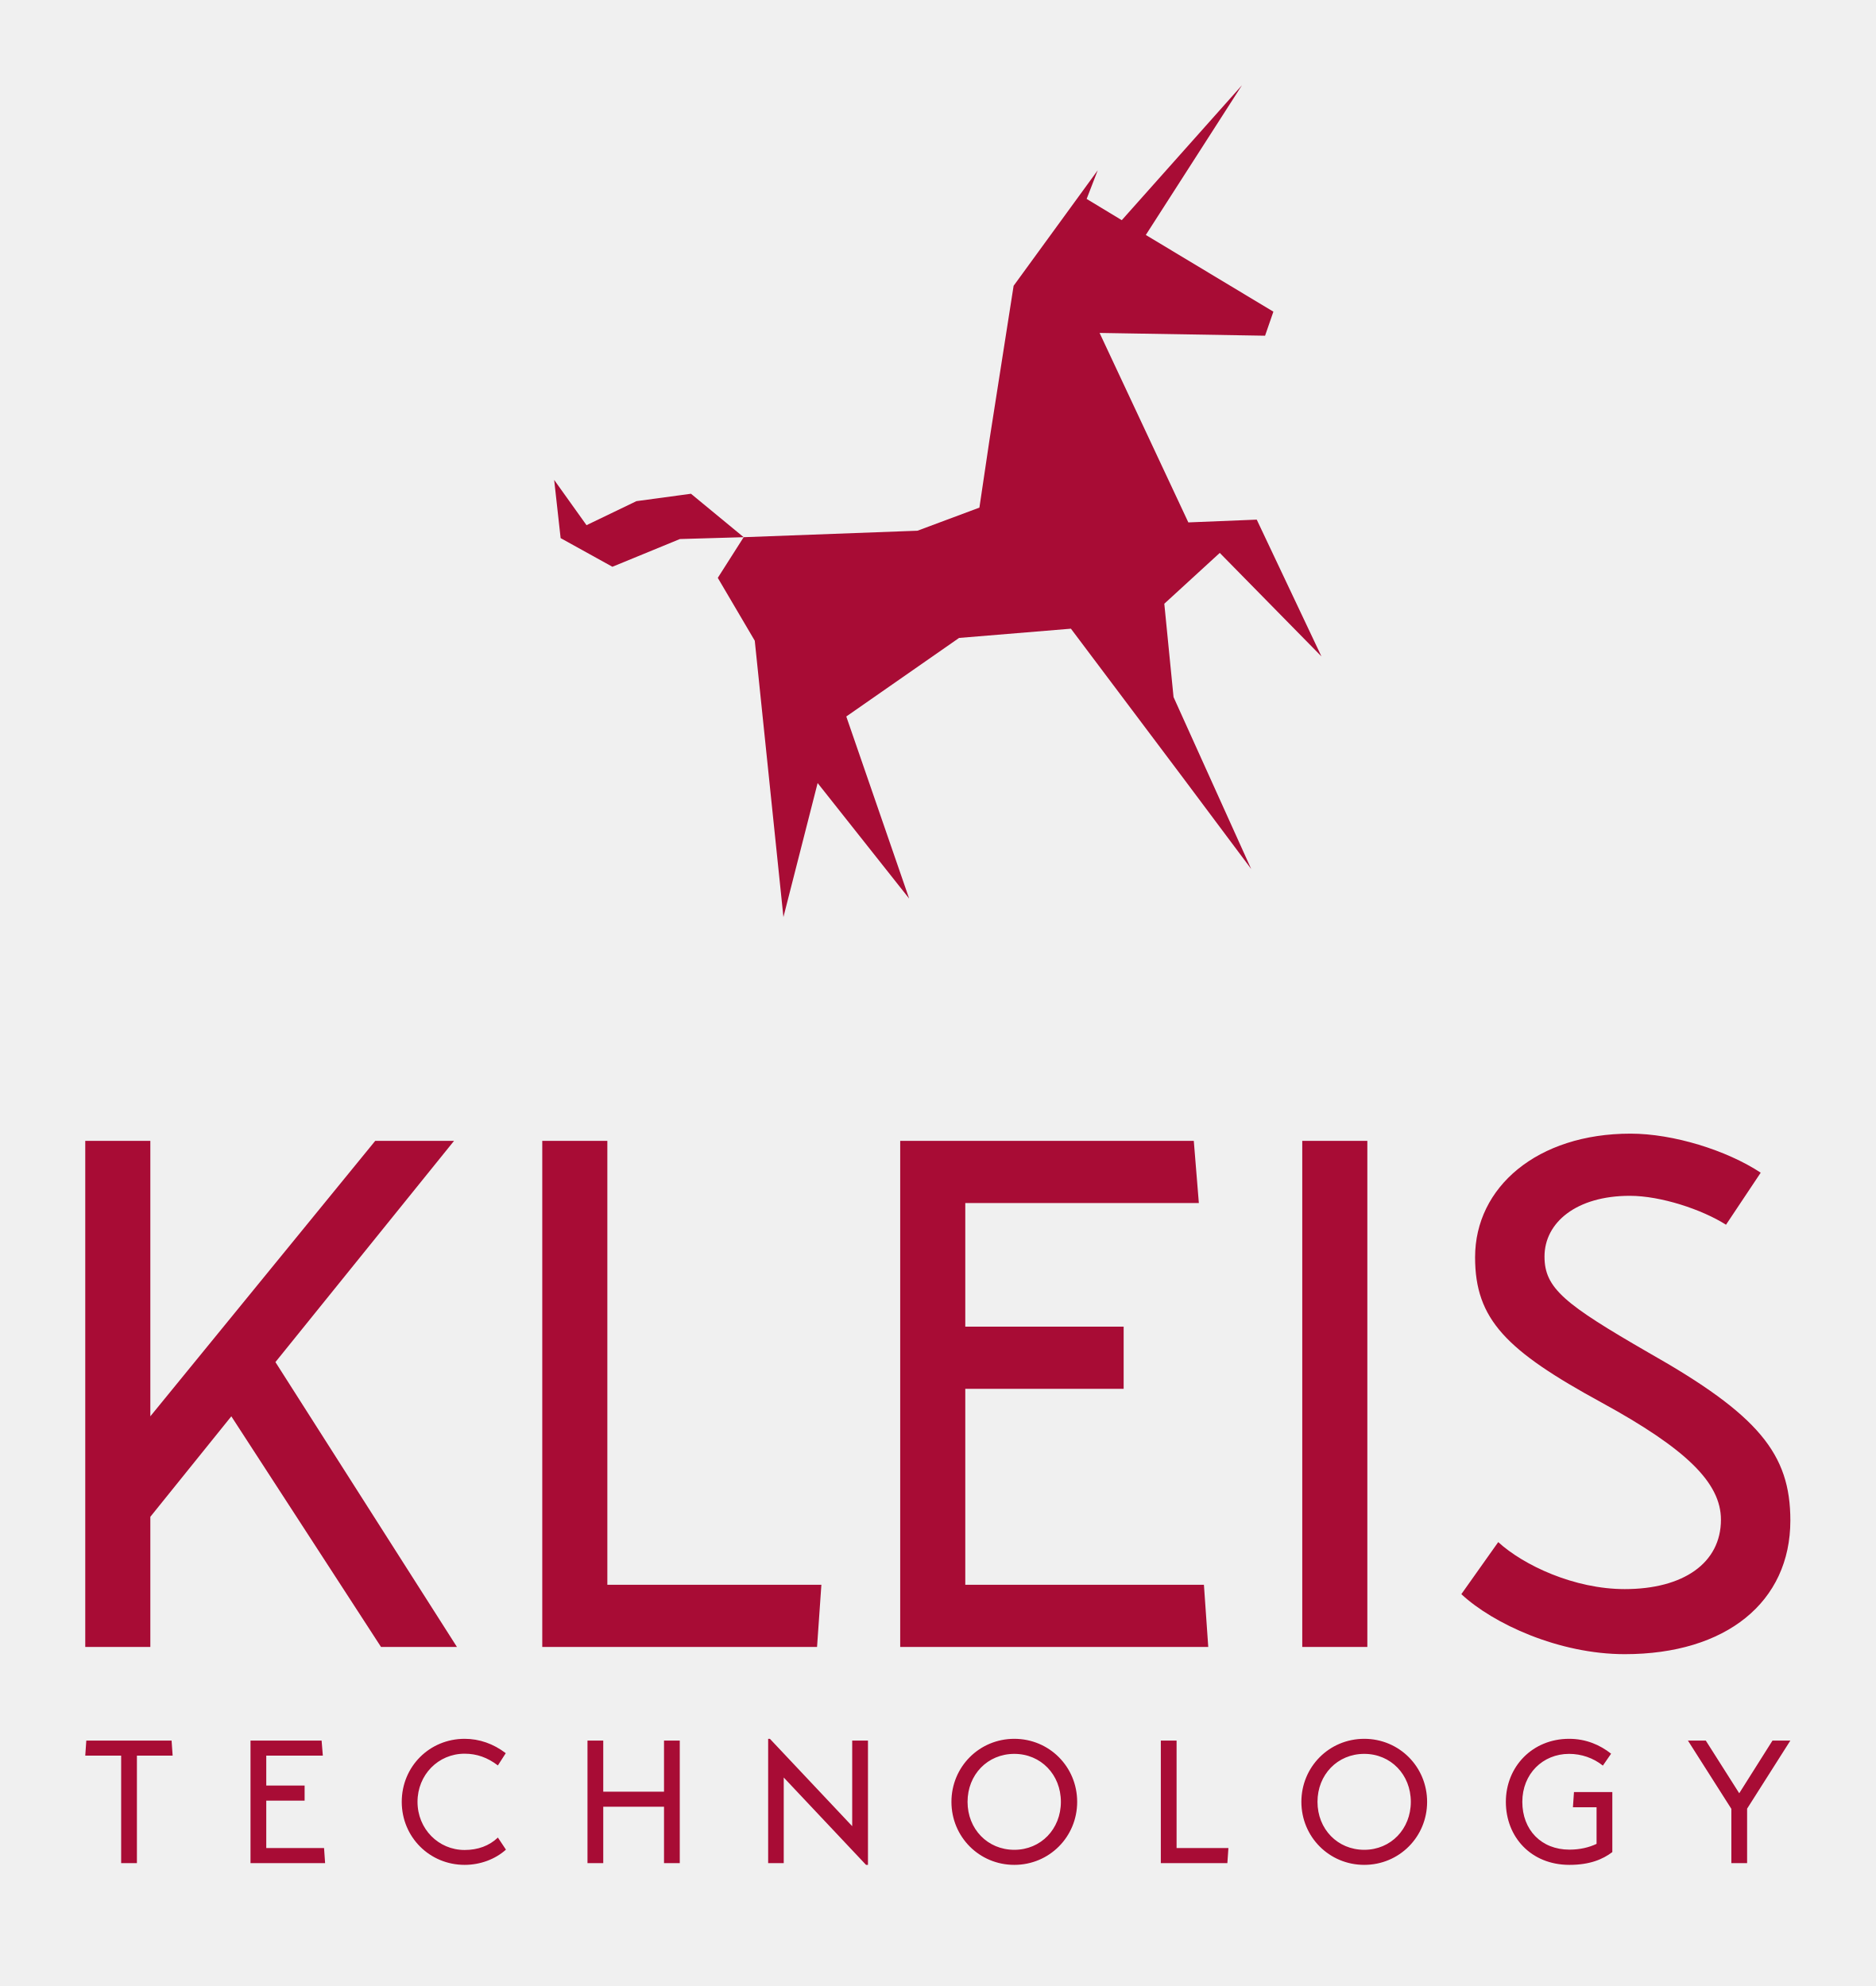
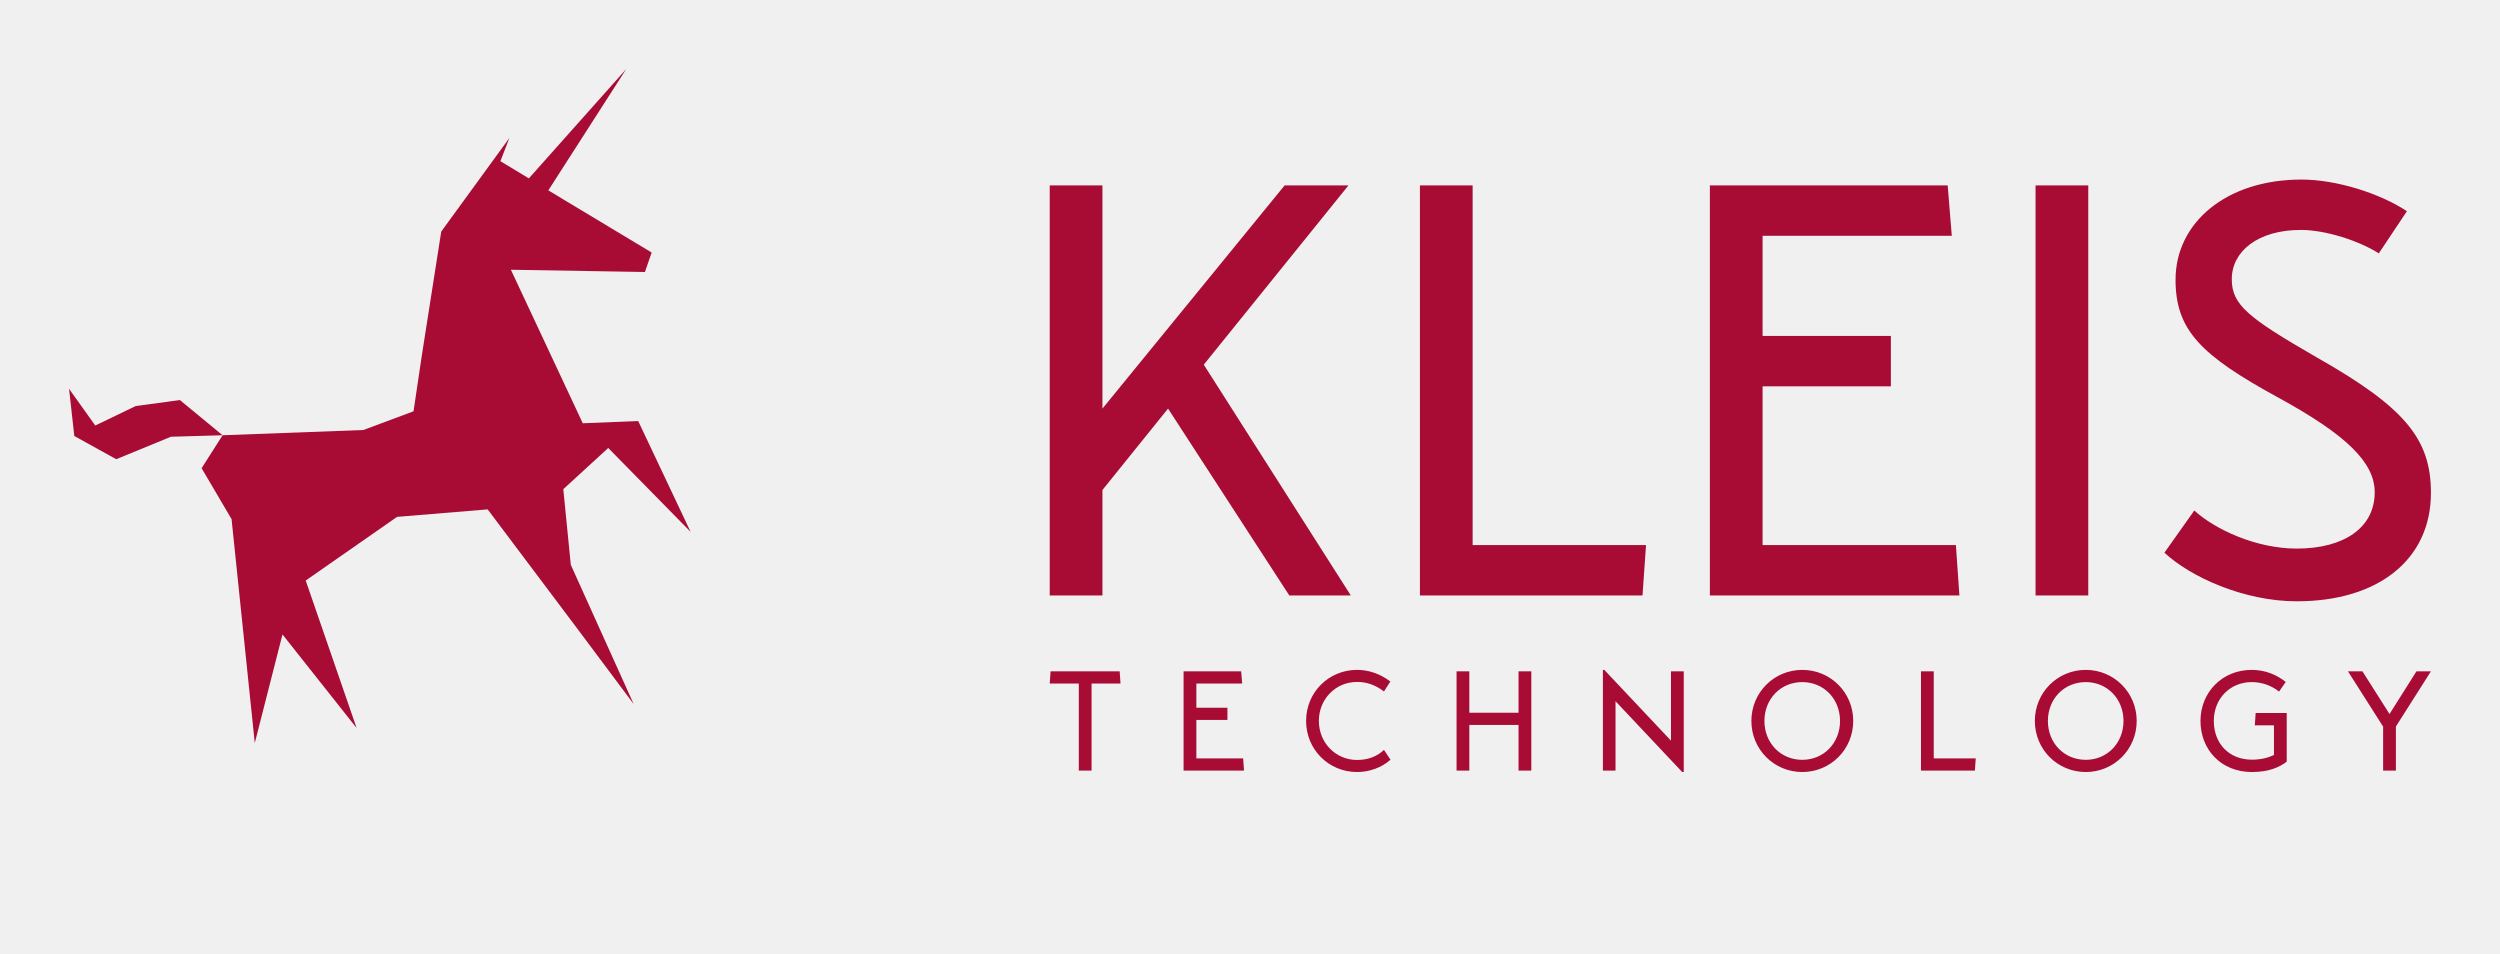
- <svg xmlns="http://www.w3.org/2000/svg" version="1.1" width="3098.592" height="3281.69">
-   <g transform="scale(14.08451) translate(10, 10)">
-     <defs id="SvgjsDefs1577" />
-     <g id="SvgjsG1578" featureKey="root" fill="#ffffff" />
-     <g id="SvgjsG1579" featureKey="symbol1" fill="#a80c35" transform="matrix(1.084337,0,0,1.084337,45.78313,-5.421687)">
-       <g id="SvgjsG1580">
+ <svg xmlns="http://www.w3.org/2000/svg" version="1.1" width="3175.439" height="1210.526">
+   <g transform="scale(8.77193) translate(10, 10)">
+     <defs id="SvgjsDefs1077" />
+     <g id="SvgjsG1078" featureKey="root" fill="#ffffff" />
+     <g id="SvgjsG1079" featureKey="symbol1" fill="#a80c35" transform="matrix(1.084337,0,0,1.084337,-9.216867,-5.421687)">
+       <g id="SvgjsG1080">
        <polygon points="86.3,29.5 72.5,21.2 82.9,5 69.9,19.6 66.1,17.3 67.3,14.2 58.2,26.7 55.6,43.3 54.5,50.7 47.8,53.2 29,53.9   26.2,58.3 30.2,65.1 33.3,95 37,80.5 46.9,93 40.1,73.3 52.3,64.8 64.4,63.8 76.5,79.9 83.9,89.8 75.5,71.2 74.5,61.1 80.5,55.6   91.5,66.8 84.5,52 77.1,52.3 67.5,31.8 85.4,32.1 " />
        <polygon points="17.4,50 12,52.6 8.5,47.7 9.2,54 14.8,57.1 22.1,54.1 29,53.9 23.3,49.2 " />
      </g>
    </g>
-     <g id="SvgjsG1581" featureKey="text1" fill="#a80c35" transform="matrix(4.240882,0,0,4.240882,-7.209501,81.43935)">
+     <g id="SvgjsG1081" featureKey="text1" fill="#a80c35" transform="matrix(4.240882,0,0,4.240882,134.7905,-25.56065)">
      <path d="M9.88 24 l-4.14 -6.38 l-2.24 2.78 l0 3.6 l-1.8 0 l0 -14 l1.8 0 l0 7.62 l6.22 -7.62 l2.18 0 l-4.94 6.12 l5.02 7.88 l-2.1 0 z M16.14 22.28 l5.92 0 l-0.12 1.72 l-7.6 0 l0 -14 l1.8 0 l0 12.28 z M32.64 22.28 l0.12 1.72 l-8.52 0 l0 -14 l8.12 0 l0.14 1.72 l-6.46 0 l0 3.42 l4.38 0 l0 1.72 l-4.38 0 l0 5.42 l6.6 0 z M35.36 24 l0 -14 l1.8 0 l0 14 l-1.8 0 z M39.76 22.54 c0.88 0.82 2.7 1.66 4.52 1.66 c2.8 0 4.58 -1.44 4.58 -3.7 c0 -1.84 -0.88 -2.92 -3.92 -4.64 c-2.32 -1.34 -2.88 -1.78 -2.88 -2.66 c0 -0.94 0.88 -1.68 2.36 -1.68 c0.86 0 2 0.38 2.66 0.8 l0.96 -1.44 c-0.94 -0.62 -2.42 -1.08 -3.6 -1.08 c-2.58 0 -4.3 1.48 -4.3 3.42 c0 1.72 0.86 2.58 3.5 4.02 c2.34 1.28 3.3 2.22 3.3 3.24 c0 1.2 -1.04 1.92 -2.66 1.92 c-1.4 0 -2.8 -0.66 -3.5 -1.3 z" />
    </g>
-     <g id="SvgjsG1582" featureKey="text2" fill="#a80c35" transform="matrix(1.026979,0,0,1.026979,-0.4724098,183.9356)">
+     <g id="SvgjsG1082" featureKey="text2" fill="#a80c35" transform="matrix(1.026979,0,0,1.026979,141.5276,76.93561)">
      <path d="M10.44 11.72 l-4.08 0 l0 12.28 l-1.8 0 l0 -12.28 l-4.1 0 l0.12 -1.72 l9.74 0 z M27.734 22.28 l0.12 1.72 l-8.52 0 l0 -14 l8.12 0 l0.14 1.72 l-6.46 0 l0 3.42 l4.38 0 l0 1.72 l-4.38 0 l0 5.42 l6.6 0 z M36.608 17 c0 -4.04 3.18 -7.2 7.18 -7.2 c1.68 0 3.28 0.56 4.7 1.64 l-0.9 1.4 c-1.18 -0.9 -2.4 -1.34 -3.8 -1.34 c-3.02 0 -5.38 2.42 -5.38 5.5 s2.38 5.5 5.38 5.5 c1.52 0 2.82 -0.48 3.8 -1.42 l0.92 1.38 c-1.22 1.1 -2.94 1.74 -4.72 1.74 c-4 0 -7.18 -3.18 -7.18 -7.2 z M66.562 10 l1.8 0 l0 14 l-1.8 0 l0 -6.44 l-6.94 0 l0 6.44 l-1.8 0 l0 -14 l1.8 0 l0 5.84 l6.94 0 l0 -5.84 z M88.056 10 l1.8 0 l0 14.2 l-0.22 0 l-9.4 -9.98 l0 9.78 l-1.78 0 l0 -14.2 l0.2 0 l9.4 9.98 l0 -9.78 z M106.57 24.2 c-4 0 -7.18 -3.2 -7.18 -7.2 s3.18 -7.2 7.18 -7.2 s7.18 3.2 7.18 7.2 s-3.18 7.2 -7.18 7.2 z M106.57 22.48 c3.04 0 5.32 -2.38 5.32 -5.48 s-2.28 -5.48 -5.32 -5.48 c-3.06 0 -5.34 2.38 -5.34 5.48 s2.28 5.48 5.34 5.48 z M125.104 22.28 l5.92 0 l-0.12 1.72 l-7.6 0 l0 -14 l1.8 0 l0 12.28 z M146.538 24.2 c-4 0 -7.18 -3.2 -7.18 -7.2 s3.18 -7.2 7.18 -7.2 s7.18 3.2 7.18 7.2 s-3.18 7.2 -7.18 7.2 z M146.538 22.48 c3.04 0 5.32 -2.38 5.32 -5.48 s-2.28 -5.48 -5.32 -5.48 c-3.06 0 -5.34 2.38 -5.34 5.48 s2.28 5.48 5.34 5.48 z M174.872 15.88 l0 6.86 c-1.08 0.82 -2.56 1.46 -4.9 1.46 c-4.4 0 -7.26 -3.2 -7.26 -7.2 s3.02 -7.2 7.22 -7.2 c1.94 0 3.54 0.7 4.8 1.7 l-0.94 1.36 c-1.1 -0.88 -2.46 -1.34 -3.86 -1.34 c-3 0 -5.34 2.28 -5.34 5.48 s2.16 5.46 5.38 5.46 c1.22 0 2.26 -0.26 3.1 -0.66 l0 -4.18 l-2.7 0 l0.12 -1.74 l4.38 0 z M195.206 10 l-4.94 7.78 l0 6.22 l-1.8 0 l0 -6.2 l-4.96 -7.8 l2.04 0 l3.82 6.02 l3.8 -6.02 l2.04 0 z" />
    </g>
  </g>
</svg>
